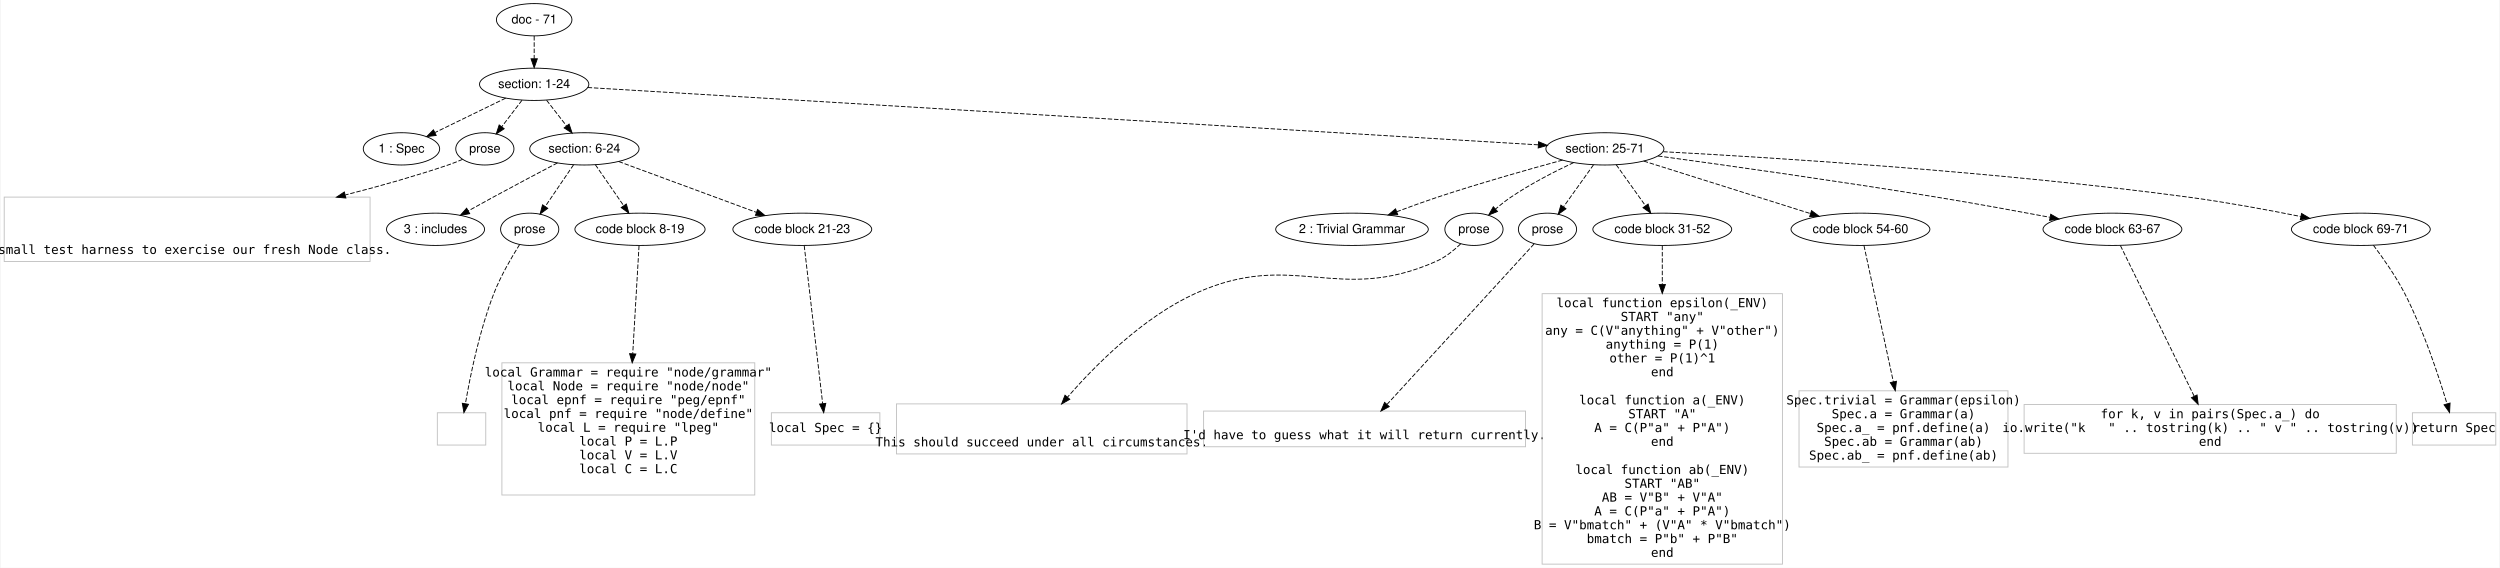
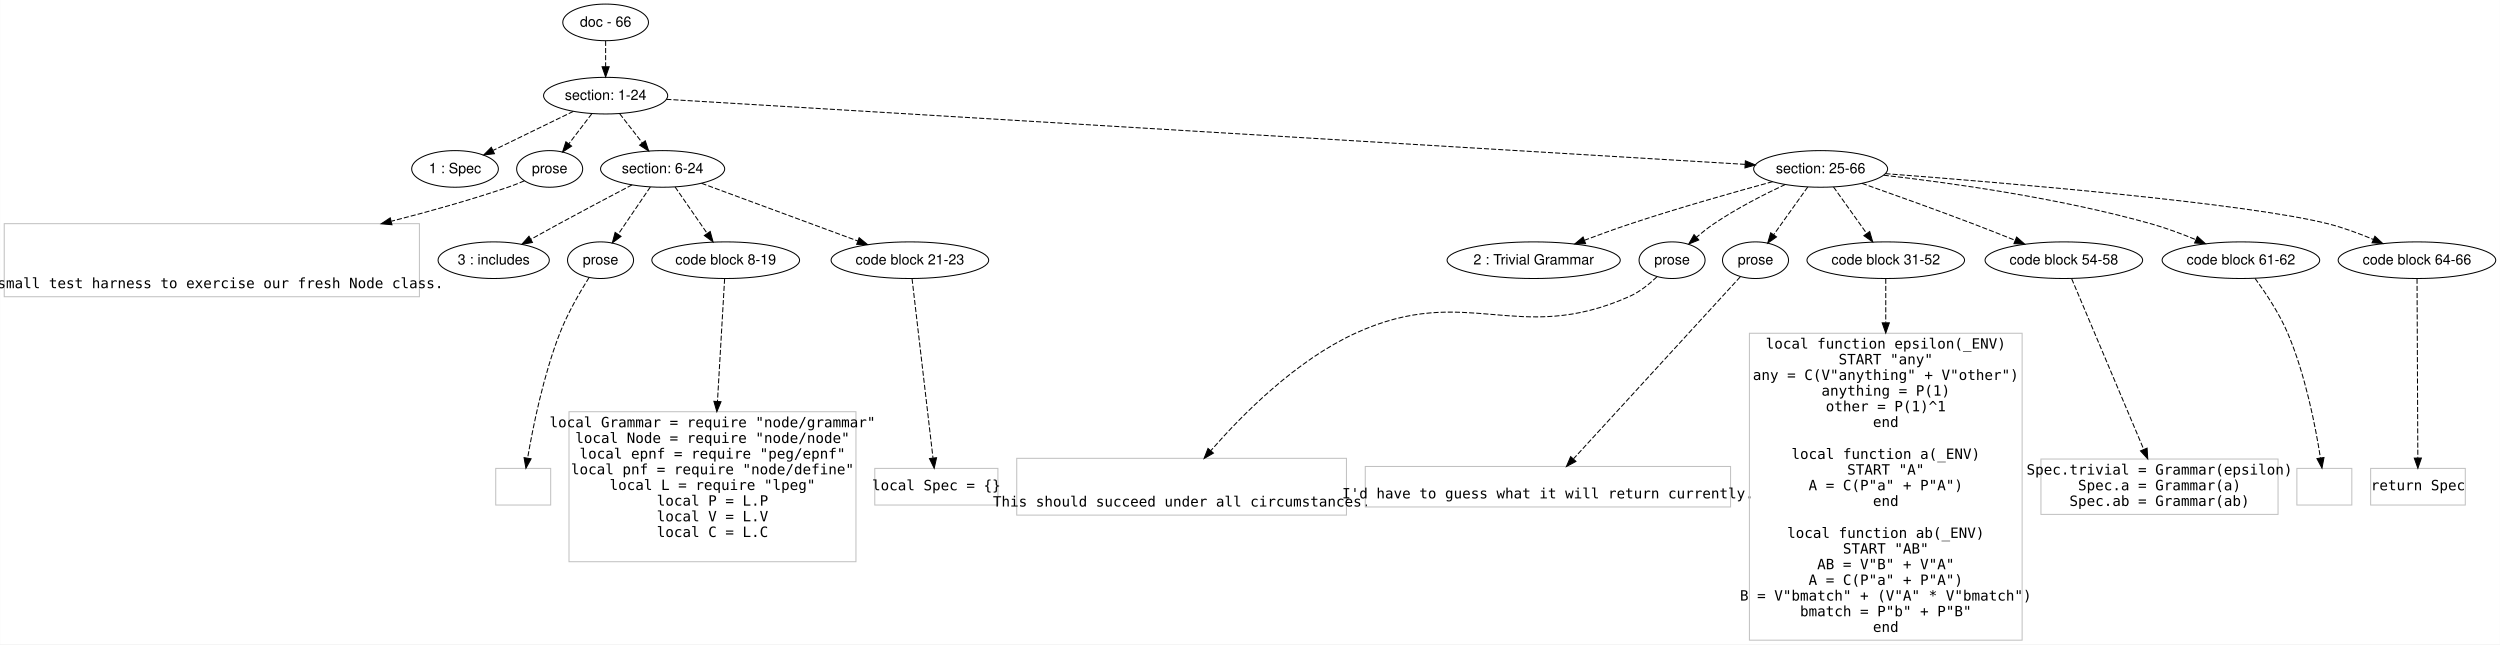
- <svg xmlns="http://www.w3.org/2000/svg" width="2787pt" height="633pt" viewBox="0.00 0.00 2786.50 633.20">
+ <svg xmlns="http://www.w3.org/2000/svg" width="2456pt" height="633pt" viewBox="0.00 0.00 2456.46 633.20">
  <g id="graph0" class="graph" transform="scale(1 1) rotate(0) translate(4 629.2006)">
-     <polygon fill="#ffffff" stroke="transparent" points="-4,4 -4,-629.201 2782.5,-629.201 2782.5,4 -4,4" />
+     <polygon fill="#ffffff" stroke="transparent" points="-4,4 -4,-629.201 2452.461,-629.201 2452.461,4 -4,4" />
    <g id="node1" class="node">
      <ellipse fill="none" stroke="#000000" cx="591" cy="-607.201" rx="42.122" ry="18" />
-       <text text-anchor="middle" x="591" y="-603.001" font-family="Helvetica,sans-Serif" font-size="14.00" fill="#000000">doc - 71</text>
+       <text text-anchor="middle" x="591" y="-603.001" font-family="Helvetica,sans-Serif" font-size="14.00" fill="#000000">doc - 66</text>
    </g>
    <g id="node2" class="node">
      <ellipse fill="none" stroke="#000000" cx="591" cy="-535.201" rx="60.983" ry="18" />
      <text text-anchor="middle" x="591" y="-531.001" font-family="Helvetica,sans-Serif" font-size="14.00" fill="#000000">section: 1-24</text>
    </g>
    <g id="edge1" class="edge">
      <path fill="none" stroke="#000000" stroke-dasharray="5,2" d="M591,-589.032C591,-581.332 591,-572.175 591,-563.617" />
      <polygon fill="#000000" stroke="#000000" points="594.5,-563.614 591,-553.614 587.5,-563.614 594.5,-563.614" />
    </g>
    <g id="node3" class="node">
      <ellipse fill="none" stroke="#000000" cx="443" cy="-463.201" rx="42.606" ry="18" />
      <text text-anchor="middle" x="443" y="-459.001" font-family="Helvetica,sans-Serif" font-size="14.00" fill="#000000">1 : Spec</text>
    </g>
    <g id="edge2" class="edge">
      <path fill="none" stroke="#000000" stroke-dasharray="5,2" d="M559.25,-519.755C536.156,-508.519 504.804,-493.267 480.479,-481.434" />
      <polygon fill="#000000" stroke="#000000" points="481.723,-478.147 471.2,-476.919 478.661,-484.441 481.723,-478.147" />
    </g>
    <g id="node4" class="node">
      <ellipse fill="none" stroke="#000000" cx="536" cy="-463.201" rx="32.459" ry="18" />
      <text text-anchor="middle" x="536" y="-459.001" font-family="Helvetica,sans-Serif" font-size="14.00" fill="#000000">prose</text>
    </g>
    <g id="edge3" class="edge">
      <path fill="none" stroke="#000000" stroke-dasharray="5,2" d="M577.404,-517.403C570.614,-508.513 562.288,-497.614 554.888,-487.927" />
      <polygon fill="#000000" stroke="#000000" points="557.537,-485.628 548.685,-479.806 551.974,-489.878 557.537,-485.628" />
    </g>
    <g id="node5" class="node">
      <ellipse fill="none" stroke="#000000" cx="647" cy="-463.201" rx="60.983" ry="18" />
      <text text-anchor="middle" x="647" y="-459.001" font-family="Helvetica,sans-Serif" font-size="14.00" fill="#000000">section: 6-24</text>
    </g>
    <g id="edge4" class="edge">
      <path fill="none" stroke="#000000" stroke-dasharray="5,2" d="M604.843,-517.403C611.556,-508.771 619.744,-498.245 627.111,-488.772" />
      <polygon fill="#000000" stroke="#000000" points="629.94,-490.836 633.317,-480.794 624.414,-486.538 629.94,-490.836" />
    </g>
    <g id="node6" class="node">
      <ellipse fill="none" stroke="#000000" cx="1785" cy="-463.201" rx="65.819" ry="18" />
-       <text text-anchor="middle" x="1785" y="-459.001" font-family="Helvetica,sans-Serif" font-size="14.00" fill="#000000">section: 25-71</text>
+       <text text-anchor="middle" x="1785" y="-459.001" font-family="Helvetica,sans-Serif" font-size="14.00" fill="#000000">section: 25-66</text>
    </g>
    <g id="edge5" class="edge">
      <path fill="none" stroke="#000000" stroke-dasharray="5,2" d="M650.619,-531.605C849.712,-519.6 1491.385,-480.906 1710.701,-467.681" />
      <polygon fill="#000000" stroke="#000000" points="1711.051,-471.166 1720.822,-467.071 1710.63,-464.179 1711.051,-471.166" />
    </g>
    <g id="node7" class="node">
      <polygon fill="none" stroke="#c0c0c0" points="408,-409.402 0,-409.402 0,-337.599 408,-337.599 408,-409.402" />
      <text text-anchor="middle" x="204" y="-346.001" font-family="Inconsolata" font-size="14.00" fill="#000000">  A small test harness to exercise our fresh Node class.</text>
    </g>
    <g id="edge6" class="edge">
      <path fill="none" stroke="#000000" stroke-dasharray="5,2" d="M511.118,-451.463C505.861,-449.214 500.299,-447.002 495,-445.201 458.483,-432.789 418.715,-421.553 380.64,-411.854" />
      <polygon fill="#000000" stroke="#000000" points="381.03,-408.342 370.478,-409.29 379.318,-415.13 381.03,-408.342" />
    </g>
    <g id="node8" class="node">
      <ellipse fill="none" stroke="#000000" cx="481" cy="-373.5" rx="54.685" ry="18" />
      <text text-anchor="middle" x="481" y="-369.3" font-family="Helvetica,sans-Serif" font-size="14.00" fill="#000000">3 : includes</text>
    </g>
    <g id="edge7" class="edge">
      <path fill="none" stroke="#000000" stroke-dasharray="5,2" d="M617.004,-447.541C596.634,-436.853 569.118,-422.31 545,-409.201 536.029,-404.325 526.394,-398.998 517.392,-393.981" />
      <polygon fill="#000000" stroke="#000000" points="519.086,-390.919 508.649,-389.097 515.672,-397.03 519.086,-390.919" />
    </g>
    <g id="node9" class="node">
      <ellipse fill="none" stroke="#000000" cx="586" cy="-373.5" rx="32.459" ry="18" />
      <text text-anchor="middle" x="586" y="-369.3" font-family="Helvetica,sans-Serif" font-size="14.00" fill="#000000">prose</text>
    </g>
    <g id="edge8" class="edge">
      <path fill="none" stroke="#000000" stroke-dasharray="5,2" d="M634.948,-445.479C625.893,-432.162 613.361,-413.735 603.245,-398.86" />
      <polygon fill="#000000" stroke="#000000" points="606.13,-396.878 597.613,-390.577 600.342,-400.814 606.13,-396.878" />
    </g>
    <g id="node10" class="node">
      <ellipse fill="none" stroke="#000000" cx="709" cy="-373.5" rx="72.584" ry="18" />
      <text text-anchor="middle" x="709" y="-369.3" font-family="Helvetica,sans-Serif" font-size="14.00" fill="#000000">code block 8-19</text>
    </g>
    <g id="edge9" class="edge">
      <path fill="none" stroke="#000000" stroke-dasharray="5,2" d="M659.249,-445.479C668.276,-432.418 680.702,-414.442 690.876,-399.722" />
      <polygon fill="#000000" stroke="#000000" points="693.757,-401.709 696.564,-391.493 687.999,-397.729 693.757,-401.709" />
    </g>
    <g id="node11" class="node">
      <ellipse fill="none" stroke="#000000" cx="890" cy="-373.5" rx="77.421" ry="18" />
      <text text-anchor="middle" x="890" y="-369.3" font-family="Helvetica,sans-Serif" font-size="14.00" fill="#000000">code block 21-23</text>
    </g>
    <g id="edge10" class="edge">
      <path fill="none" stroke="#000000" stroke-dasharray="5,2" d="M685.236,-449.086C726.663,-433.794 792.975,-409.316 838.859,-392.378" />
      <polygon fill="#000000" stroke="#000000" points="840.155,-395.631 848.324,-388.885 837.731,-389.064 840.155,-395.631" />
    </g>
    <g id="node15" class="node">
      <ellipse fill="none" stroke="#000000" cx="1503" cy="-373.5" rx="85.088" ry="18" />
      <text text-anchor="middle" x="1503" y="-369.3" font-family="Helvetica,sans-Serif" font-size="14.00" fill="#000000">2 : Trivial Grammar</text>
    </g>
    <g id="edge14" class="edge">
      <path fill="none" stroke="#000000" stroke-dasharray="5,2" d="M1737.808,-450.674C1699.808,-440.324 1645.148,-424.84 1598,-409.201 1583.325,-404.333 1567.549,-398.608 1553.15,-393.185" />
      <polygon fill="#000000" stroke="#000000" points="1554.024,-389.772 1543.433,-389.493 1551.538,-396.316 1554.024,-389.772" />
    </g>
    <g id="node16" class="node">
      <ellipse fill="none" stroke="#000000" cx="1639" cy="-373.5" rx="32.459" ry="18" />
      <text text-anchor="middle" x="1639" y="-369.3" font-family="Helvetica,sans-Serif" font-size="14.00" fill="#000000">prose</text>
    </g>
    <g id="edge15" class="edge">
      <path fill="none" stroke="#000000" stroke-dasharray="5,2" d="M1750.244,-447.926C1729.202,-438.055 1702.228,-424.268 1680,-409.201 1674.226,-405.287 1668.369,-400.657 1662.957,-396.051" />
      <polygon fill="#000000" stroke="#000000" points="1665.229,-393.388 1655.41,-389.407 1660.603,-398.642 1665.229,-393.388" />
    </g>
    <g id="node17" class="node">
      <ellipse fill="none" stroke="#000000" cx="1721" cy="-373.5" rx="32.459" ry="18" />
      <text text-anchor="middle" x="1721" y="-369.3" font-family="Helvetica,sans-Serif" font-size="14.00" fill="#000000">prose</text>
    </g>
    <g id="edge16" class="edge">
      <path fill="none" stroke="#000000" stroke-dasharray="5,2" d="M1772.356,-445.479C1762.794,-432.077 1749.538,-413.499 1738.89,-398.574" />
      <polygon fill="#000000" stroke="#000000" points="1741.626,-396.383 1732.969,-390.275 1735.928,-400.449 1741.626,-396.383" />
    </g>
    <g id="node18" class="node">
      <ellipse fill="none" stroke="#000000" cx="1849" cy="-373.5" rx="77.421" ry="18" />
      <text text-anchor="middle" x="1849" y="-369.3" font-family="Helvetica,sans-Serif" font-size="14.00" fill="#000000">code block 31-52</text>
    </g>
    <g id="edge17" class="edge">
      <path fill="none" stroke="#000000" stroke-dasharray="5,2" d="M1797.644,-445.479C1806.963,-432.418 1819.789,-414.442 1830.292,-399.722" />
      <polygon fill="#000000" stroke="#000000" points="1833.204,-401.666 1836.163,-391.493 1827.506,-397.6 1833.204,-401.666" />
    </g>
    <g id="node19" class="node">
-       <ellipse fill="none" stroke="#000000" cx="2070" cy="-373.5" rx="77.421" ry="18" />
-       <text text-anchor="middle" x="2070" y="-369.3" font-family="Helvetica,sans-Serif" font-size="14.00" fill="#000000">code block 54-60</text>
+       <ellipse fill="none" stroke="#000000" cx="2024" cy="-373.5" rx="77.421" ry="18" />
+       <text text-anchor="middle" x="2024" y="-369.3" font-family="Helvetica,sans-Serif" font-size="14.00" fill="#000000">code block 54-58</text>
    </g>
    <g id="edge18" class="edge">
-       <path fill="none" stroke="#000000" stroke-dasharray="5,2" d="M1828.285,-449.577C1877.981,-433.936 1959.636,-408.236 2014.101,-391.094" />
-       <polygon fill="#000000" stroke="#000000" points="2015.452,-394.338 2023.94,-387.997 2013.351,-387.661 2015.452,-394.338" />
+       <path fill="none" stroke="#000000" stroke-dasharray="5,2" d="M1825.572,-449.039C1855.835,-438.367 1898.137,-423.224 1935,-409.201 1948.398,-404.104 1962.851,-398.397 1976.134,-393.067" />
+       <polygon fill="#000000" stroke="#000000" points="1977.6,-396.25 1985.568,-389.267 1974.984,-389.757 1977.6,-396.25" />
    </g>
    <g id="node20" class="node">
-       <ellipse fill="none" stroke="#000000" cx="2351" cy="-373.5" rx="77.421" ry="18" />
-       <text text-anchor="middle" x="2351" y="-369.3" font-family="Helvetica,sans-Serif" font-size="14.00" fill="#000000">code block 63-67</text>
+       <ellipse fill="none" stroke="#000000" cx="2198" cy="-373.5" rx="77.421" ry="18" />
+       <text text-anchor="middle" x="2198" y="-369.3" font-family="Helvetica,sans-Serif" font-size="14.00" fill="#000000">code block 61-62</text>
    </g>
    <g id="edge19" class="edge">
-       <path fill="none" stroke="#000000" stroke-dasharray="5,2" d="M1844.217,-455.261C1917.533,-445.274 2046.171,-427.241 2156,-409.201 2197.598,-402.368 2244.03,-393.901 2281.147,-386.928" />
-       <polygon fill="#000000" stroke="#000000" points="2282.178,-390.295 2291.357,-385.003 2280.882,-383.416 2282.178,-390.295" />
+       <path fill="none" stroke="#000000" stroke-dasharray="5,2" d="M1846.986,-457.023C1913.049,-449.488 2020.272,-434.519 2110,-409.201 2124.568,-405.09 2140.006,-399.336 2153.816,-393.646" />
+       <polygon fill="#000000" stroke="#000000" points="2155.23,-396.848 2163.085,-389.738 2152.511,-390.397 2155.23,-396.848" />
    </g>
    <g id="node21" class="node">
-       <ellipse fill="none" stroke="#000000" cx="2628" cy="-373.5" rx="77.421" ry="18" />
-       <text text-anchor="middle" x="2628" y="-369.3" font-family="Helvetica,sans-Serif" font-size="14.00" fill="#000000">code block 69-71</text>
+       <ellipse fill="none" stroke="#000000" cx="2371" cy="-373.5" rx="77.421" ry="18" />
+       <text text-anchor="middle" x="2371" y="-369.3" font-family="Helvetica,sans-Serif" font-size="14.00" fill="#000000">code block 64-66</text>
    </g>
    <g id="edge20" class="edge">
-       <path fill="none" stroke="#000000" stroke-dasharray="5,2" d="M1850.016,-460.02C1967.569,-453.78 2223.12,-437.969 2437,-409.201 2478.409,-403.631 2524.457,-395.094 2560.963,-387.765" />
-       <polygon fill="#000000" stroke="#000000" points="2561.889,-391.149 2570.995,-385.733 2560.499,-384.288 2561.889,-391.149" />
+       <path fill="none" stroke="#000000" stroke-dasharray="5,2" d="M1848.667,-458.553C1964.022,-449.762 2203.131,-429.729 2284,-409.201 2298.786,-405.447 2314.369,-399.678 2328.196,-393.864" />
+       <polygon fill="#000000" stroke="#000000" points="2329.67,-397.04 2337.458,-389.856 2326.89,-390.616 2329.67,-397.04" />
    </g>
    <g id="node12" class="node">
      <polygon fill="none" stroke="#c0c0c0" points="537,-168.9 483,-168.9 483,-132.9 537,-132.9 537,-168.9" />
    </g>
    <g id="edge11" class="edge">
      <path fill="none" stroke="#000000" stroke-dasharray="5,2" d="M574.739,-356.48C565.831,-342.35 553.659,-321.457 546,-301.8 529.906,-260.495 519.626,-209.925 514.336,-179.078" />
      <polygon fill="#000000" stroke="#000000" points="517.76,-178.331 512.672,-169.038 510.854,-179.475 517.76,-178.331" />
    </g>
    <g id="node13" class="node">
      <polygon fill="none" stroke="#c0c0c0" points="837,-224.601 555,-224.601 555,-77.2 837,-77.2 837,-224.601" />
      <text text-anchor="middle" x="696" y="-209.3" font-family="Inconsolata" font-size="14.00" fill="#000000">local Grammar = require "node/grammar"</text>
      <text text-anchor="middle" x="696" y="-193.9" font-family="Inconsolata" font-size="14.00" fill="#000000">local Node = require "node/node"</text>
      <text text-anchor="middle" x="696" y="-178.5" font-family="Inconsolata" font-size="14.00" fill="#000000">local epnf = require "peg/epnf"</text>
      <text text-anchor="middle" x="696" y="-163.1" font-family="Inconsolata" font-size="14.00" fill="#000000">local pnf = require "node/define"</text>
      <text text-anchor="middle" x="696" y="-147.7" font-family="Inconsolata" font-size="14.00" fill="#000000">local L = require "lpeg"</text>
      <text text-anchor="middle" x="696" y="-132.3" font-family="Inconsolata" font-size="14.00" fill="#000000">local P = L.P</text>
      <text text-anchor="middle" x="696" y="-116.9" font-family="Inconsolata" font-size="14.00" fill="#000000">local V = L.V</text>
      <text text-anchor="middle" x="696" y="-101.5" font-family="Inconsolata" font-size="14.00" fill="#000000">local C = L.C</text>
    </g>
    <g id="edge12" class="edge">
      <path fill="none" stroke="#000000" stroke-dasharray="5,2" d="M707.936,-355.284C706.403,-329.034 703.474,-278.877 700.901,-234.822" />
      <polygon fill="#000000" stroke="#000000" points="704.384,-234.431 700.307,-224.652 697.396,-234.839 704.384,-234.431" />
    </g>
    <g id="node14" class="node">
      <polygon fill="none" stroke="#c0c0c0" points="976.5,-168.9 855.5,-168.9 855.5,-132.9 976.5,-132.9 976.5,-168.9" />
      <text text-anchor="middle" x="916" y="-147.4" font-family="Inconsolata" font-size="14.00" fill="#000000">local Spec = {}</text>
    </g>
    <g id="edge13" class="edge">
      <path fill="none" stroke="#000000" stroke-dasharray="5,2" d="M892.128,-355.284C896.662,-316.463 907.304,-225.354 912.715,-179.022" />
      <polygon fill="#000000" stroke="#000000" points="916.196,-179.395 913.879,-169.056 909.243,-178.583 916.196,-179.395" />
    </g>
    <g id="node22" class="node">
      <polygon fill="none" stroke="#c0c0c0" points="1319,-178.802 995,-178.802 995,-122.999 1319,-122.999 1319,-178.802" />
      <text text-anchor="middle" x="1157" y="-131.4" font-family="Inconsolata" font-size="14.00" fill="#000000">This should succeed under all circumstances.</text>
    </g>
    <g id="edge21" class="edge">
      <path fill="none" stroke="#000000" stroke-dasharray="5,2" d="M1624.155,-357.198C1616.716,-350.068 1607.142,-342.315 1597,-337.8 1486.801,-288.752 1437.739,-351.869 1328,-301.8 1269.729,-275.214 1216.821,-221.974 1185.766,-186.381" />
      <polygon fill="#000000" stroke="#000000" points="1188.274,-183.929 1179.102,-178.627 1182.966,-188.492 1188.274,-183.929" />
    </g>
    <g id="node23" class="node">
      <polygon fill="none" stroke="#c0c0c0" points="1696.5,-170.802 1337.5,-170.802 1337.5,-130.998 1696.5,-130.998 1696.5,-170.802" />
      <text text-anchor="middle" x="1517" y="-139.4" font-family="Inconsolata" font-size="14.00" fill="#000000">I'd have to guess what it will return currently. </text>
    </g>
    <g id="edge22" class="edge">
      <path fill="none" stroke="#000000" stroke-dasharray="5,2" d="M1705.999,-357.132C1671.293,-319.262 1585.153,-225.267 1542.194,-178.391" />
      <polygon fill="#000000" stroke="#000000" points="1544.526,-175.756 1535.19,-170.749 1539.366,-180.486 1544.526,-175.756" />
    </g>
    <g id="node24" class="node">
      <polygon fill="none" stroke="#c0c0c0" points="1983,-301.701 1715,-301.701 1715,-.1 1983,-.1 1983,-301.701" />
      <text text-anchor="middle" x="1849" y="-286.601" font-family="Inconsolata" font-size="14.00" fill="#000000">local function epsilon(_ENV)</text>
      <text text-anchor="middle" x="1849" y="-271.2" font-family="Inconsolata" font-size="14.00" fill="#000000">  START "any"</text>
      <text text-anchor="middle" x="1849" y="-255.8" font-family="Inconsolata" font-size="14.00" fill="#000000">  any = C(V"anything" + V"other")</text>
      <text text-anchor="middle" x="1849" y="-240.4" font-family="Inconsolata" font-size="14.00" fill="#000000">  anything = P(1)</text>
      <text text-anchor="middle" x="1849" y="-225" font-family="Inconsolata" font-size="14.00" fill="#000000">  other = P(1)^1</text>
      <text text-anchor="middle" x="1849" y="-209.6" font-family="Inconsolata" font-size="14.00" fill="#000000">end </text>
      <text text-anchor="middle" x="1849" y="-178.2" font-family="Inconsolata" font-size="14.00" fill="#000000">local function a(_ENV)</text>
      <text text-anchor="middle" x="1849" y="-162.8" font-family="Inconsolata" font-size="14.00" fill="#000000">  START "A"</text>
      <text text-anchor="middle" x="1849" y="-147.4" font-family="Inconsolata" font-size="14.00" fill="#000000">  A = C(P"a" + P"A")</text>
      <text text-anchor="middle" x="1849" y="-132" font-family="Inconsolata" font-size="14.00" fill="#000000">end</text>
      <text text-anchor="middle" x="1849" y="-100.6" font-family="Inconsolata" font-size="14.00" fill="#000000">local function ab(_ENV)</text>
      <text text-anchor="middle" x="1849" y="-85.2" font-family="Inconsolata" font-size="14.00" fill="#000000">  START "AB"</text>
      <text text-anchor="middle" x="1849" y="-69.8" font-family="Inconsolata" font-size="14.00" fill="#000000">  AB = V"B" + V"A"  </text>
      <text text-anchor="middle" x="1849" y="-54.4" font-family="Inconsolata" font-size="14.00" fill="#000000">  A = C(P"a" + P"A")</text>
      <text text-anchor="middle" x="1849" y="-39" font-family="Inconsolata" font-size="14.00" fill="#000000">  B = V"bmatch" + (V"A" * V"bmatch")</text>
      <text text-anchor="middle" x="1849" y="-23.6" font-family="Inconsolata" font-size="14.00" fill="#000000">  bmatch = P"b" + P"B"</text>
      <text text-anchor="middle" x="1849" y="-8.2" font-family="Inconsolata" font-size="14.00" fill="#000000">end</text>
    </g>
    <g id="edge23" class="edge">
      <path fill="none" stroke="#000000" stroke-dasharray="5,2" d="M1849,-355.284C1849,-344.348 1849,-329.261 1849,-312.195" />
      <polygon fill="#000000" stroke="#000000" points="1852.5,-311.934 1849,-301.934 1845.5,-311.934 1852.5,-311.934" />
    </g>
    <g id="node25" class="node">
-       <polygon fill="none" stroke="#c0c0c0" points="2234.5,-193.4 2001.5,-193.4 2001.5,-108.4 2234.5,-108.4 2234.5,-193.4" />
-       <text text-anchor="middle" x="2118" y="-178.2" font-family="Inconsolata" font-size="14.00" fill="#000000">Spec.trivial = Grammar(epsilon)</text>
-       <text text-anchor="middle" x="2118" y="-162.8" font-family="Inconsolata" font-size="14.00" fill="#000000">Spec.a = Grammar(a)</text>
-       <text text-anchor="middle" x="2118" y="-147.4" font-family="Inconsolata" font-size="14.00" fill="#000000">Spec.a_ = pnf.define(a)</text>
+       <polygon fill="none" stroke="#c0c0c0" points="2234.5,-178.101 2001.5,-178.101 2001.5,-123.7 2234.5,-123.7 2234.5,-178.101" />
+       <text text-anchor="middle" x="2118" y="-162.8" font-family="Inconsolata" font-size="14.00" fill="#000000">Spec.trivial = Grammar(epsilon)</text>
+       <text text-anchor="middle" x="2118" y="-147.4" font-family="Inconsolata" font-size="14.00" fill="#000000">Spec.a = Grammar(a)</text>
      <text text-anchor="middle" x="2118" y="-132" font-family="Inconsolata" font-size="14.00" fill="#000000">Spec.ab = Grammar(ab)</text>
-       <text text-anchor="middle" x="2118" y="-116.6" font-family="Inconsolata" font-size="14.00" fill="#000000">Spec.ab_ = pnf.define(ab)</text>
    </g>
    <g id="edge24" class="edge">
-       <path fill="none" stroke="#000000" stroke-dasharray="5,2" d="M2073.928,-355.284C2081.008,-322.45 2096.154,-252.213 2106.701,-203.298" />
-       <polygon fill="#000000" stroke="#000000" points="2110.125,-204.024 2108.812,-193.511 2103.282,-202.549 2110.125,-204.024" />
+       <path fill="none" stroke="#000000" stroke-dasharray="5,2" d="M2031.692,-355.284C2047.117,-318.759 2082.086,-235.948 2102.463,-187.692" />
+       <polygon fill="#000000" stroke="#000000" points="2105.79,-188.811 2106.456,-178.237 2099.341,-186.088 2105.79,-188.811" />
    </g>
    <g id="node26" class="node">
-       <polygon fill="none" stroke="#c0c0c0" points="2667.5,-178.101 2252.5,-178.101 2252.5,-123.7 2667.5,-123.7 2667.5,-178.101" />
-       <text text-anchor="middle" x="2460" y="-162.8" font-family="Inconsolata" font-size="14.00" fill="#000000">for k, v in pairs(Spec.a_) do</text>
-       <text text-anchor="middle" x="2460" y="-147.4" font-family="Inconsolata" font-size="14.00" fill="#000000">  io.write("k   " .. tostring(k) .. " v " .. tostring(v))</text>
-       <text text-anchor="middle" x="2460" y="-132" font-family="Inconsolata" font-size="14.00" fill="#000000">end</text>
+       <polygon fill="none" stroke="#c0c0c0" points="2307,-168.9 2253,-168.9 2253,-132.9 2307,-132.9 2307,-168.9" />
    </g>
    <g id="edge25" class="edge">
-       <path fill="none" stroke="#000000" stroke-dasharray="5,2" d="M2359.92,-355.284C2377.843,-318.682 2418.525,-235.602 2442.132,-187.39" />
-       <polygon fill="#000000" stroke="#000000" points="2445.36,-188.758 2446.614,-178.237 2439.073,-185.679 2445.36,-188.758" />
+       <path fill="none" stroke="#000000" stroke-dasharray="5,2" d="M2211.922,-355.59C2222.149,-341.634 2235.661,-321.397 2244,-301.8 2261.357,-261.01 2271.276,-210.292 2276.147,-179.275" />
+       <polygon fill="#000000" stroke="#000000" points="2279.64,-179.583 2277.663,-169.174 2272.718,-178.544 2279.64,-179.583" />
    </g>
    <g id="node27" class="node">
-       <polygon fill="none" stroke="#c0c0c0" points="2778.5,-168.9 2685.5,-168.9 2685.5,-132.9 2778.5,-132.9 2778.5,-168.9" />
-       <text text-anchor="middle" x="2732" y="-147.4" font-family="Inconsolata" font-size="14.00" fill="#000000">return Spec</text>
+       <polygon fill="none" stroke="#c0c0c0" points="2418.5,-168.9 2325.5,-168.9 2325.5,-132.9 2418.5,-132.9 2418.5,-168.9" />
+       <text text-anchor="middle" x="2372" y="-147.4" font-family="Inconsolata" font-size="14.00" fill="#000000">return Spec</text>
    </g>
    <g id="edge26" class="edge">
-       <path fill="none" stroke="#000000" stroke-dasharray="5,2" d="M2642.014,-355.719C2652.618,-341.667 2667.011,-321.247 2677,-301.8 2698.061,-260.798 2714.856,-209.826 2724.113,-178.857" />
-       <polygon fill="#000000" stroke="#000000" points="2727.5,-179.746 2726.958,-169.165 2720.783,-177.774 2727.5,-179.746" />
+       <path fill="none" stroke="#000000" stroke-dasharray="5,2" d="M2371.082,-355.284C2371.256,-316.545 2371.664,-225.737 2371.872,-179.315" />
+       <polygon fill="#000000" stroke="#000000" points="2375.373,-179.072 2371.918,-169.056 2368.374,-179.04 2375.373,-179.072" />
    </g>
  </g>
</svg>
